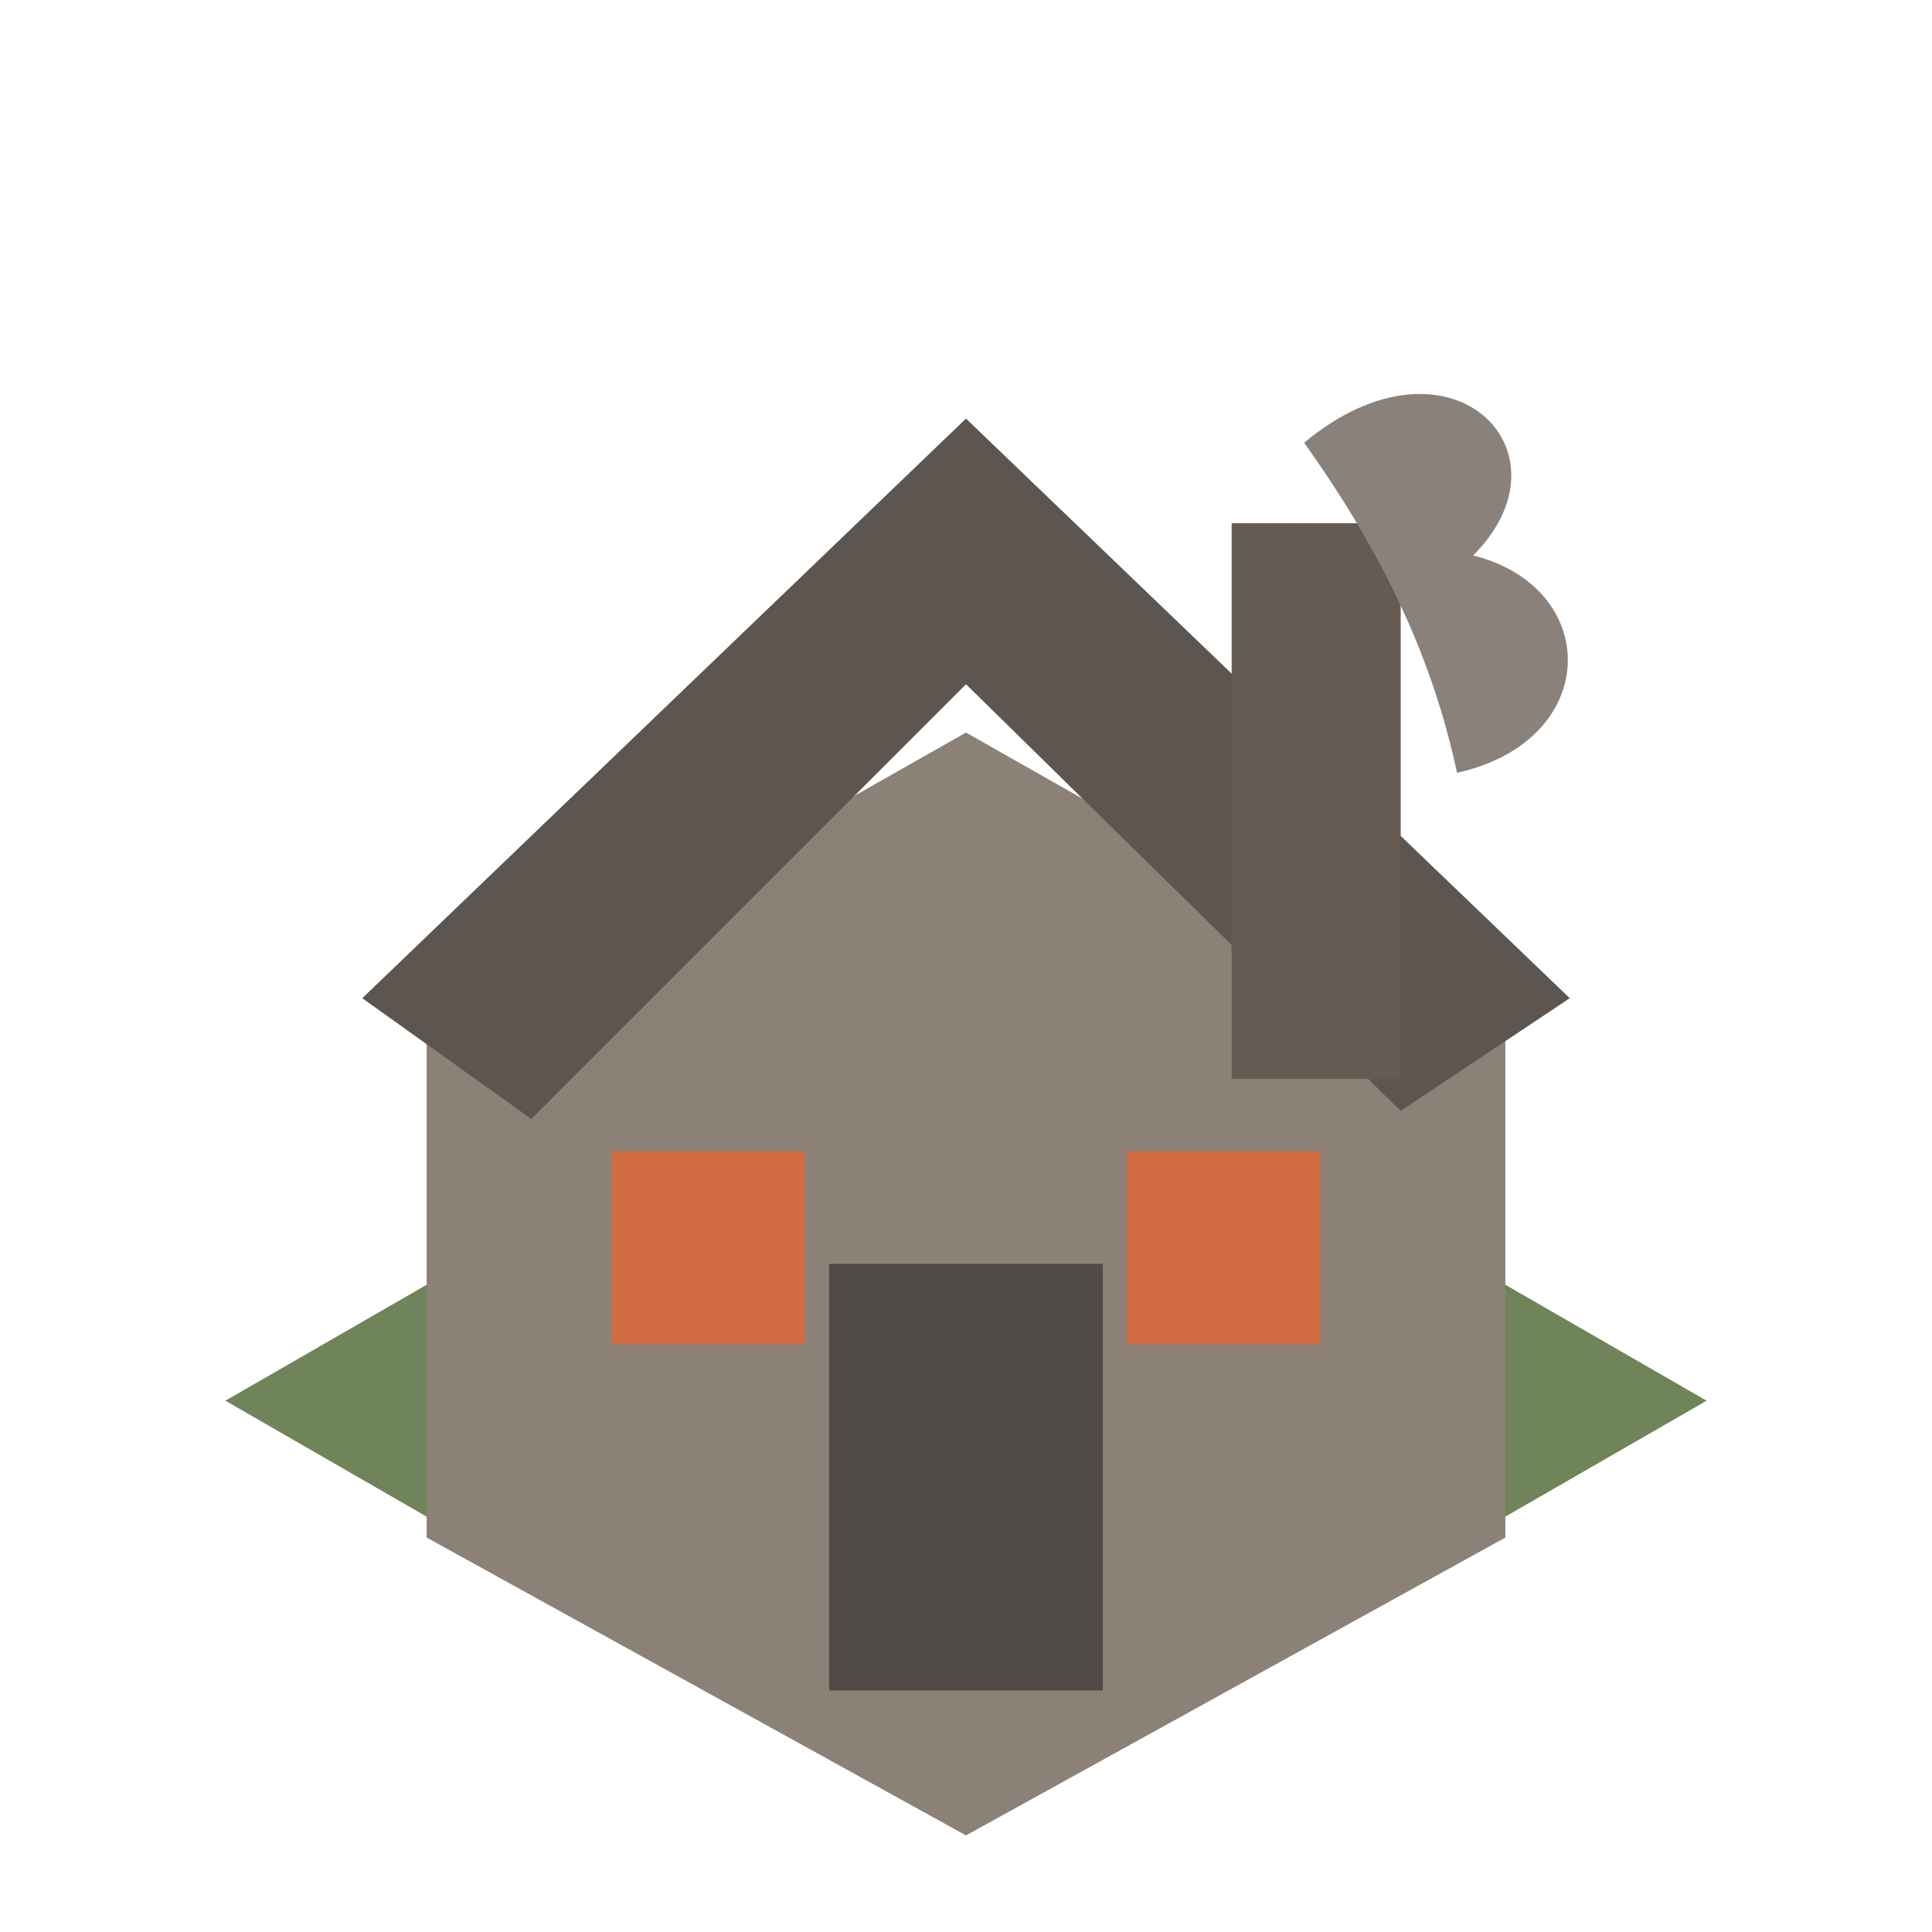
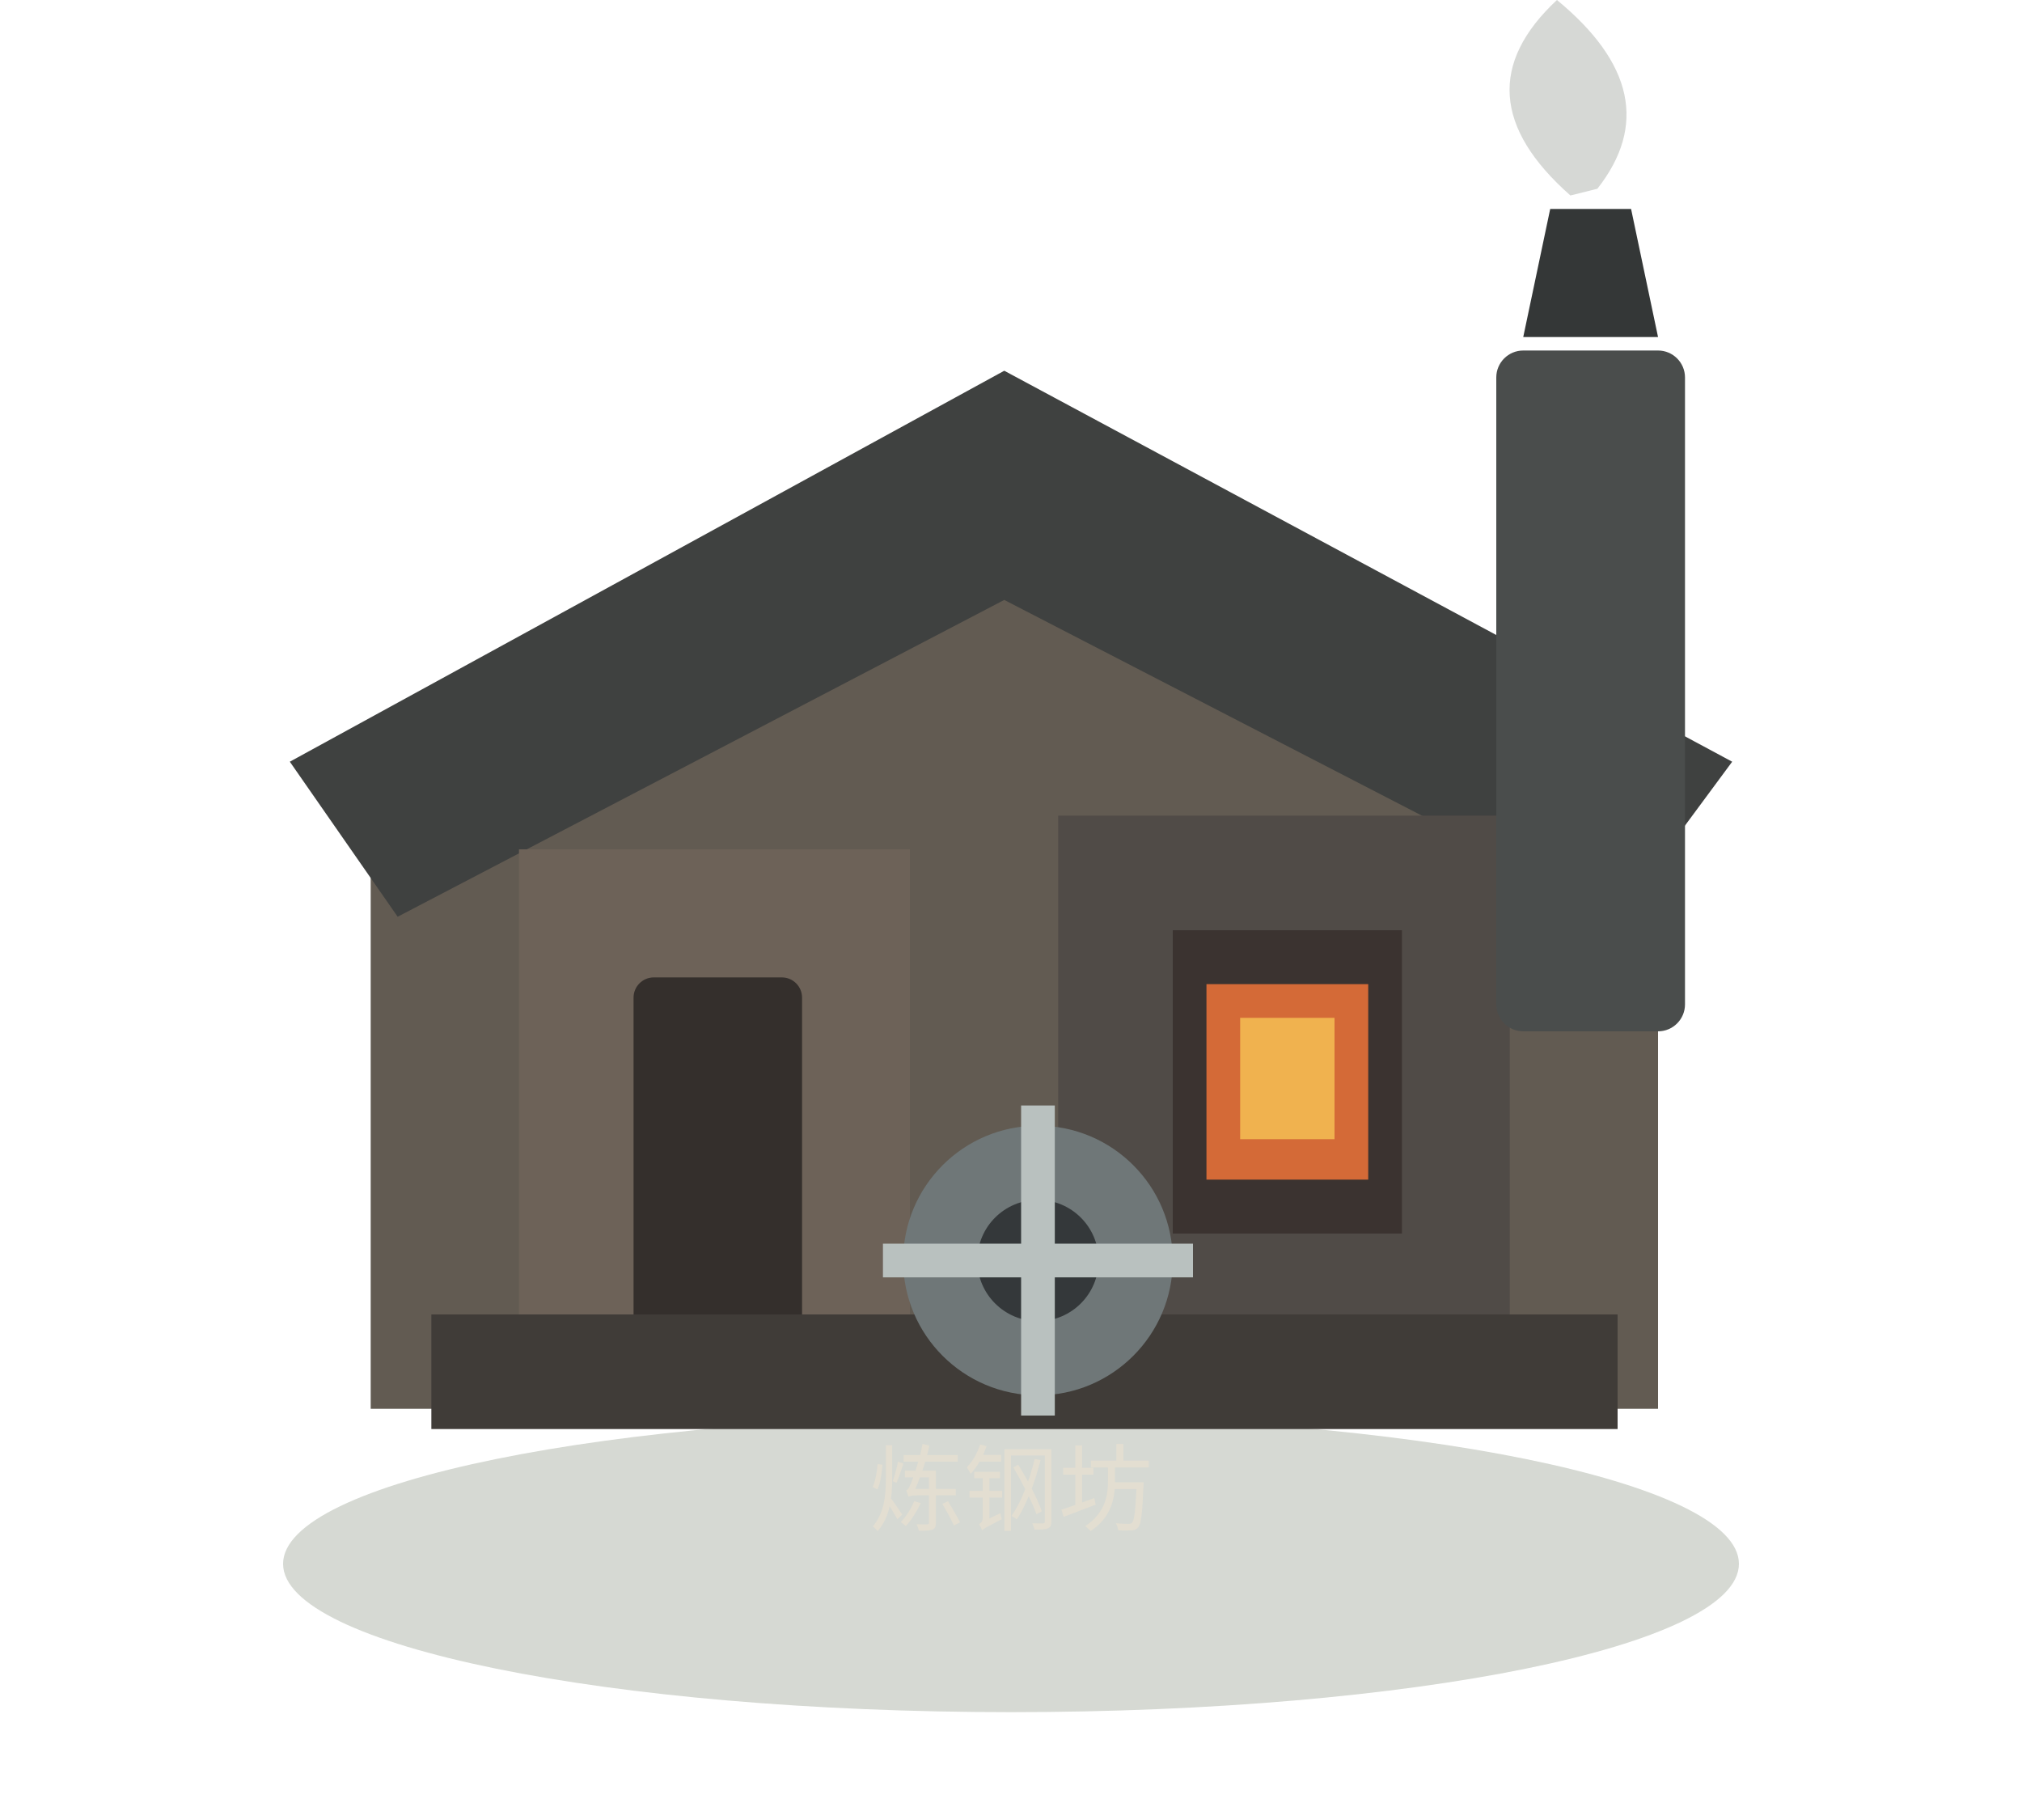
- <svg xmlns="http://www.w3.org/2000/svg" viewBox="0 0 240 240">
-   <path fill="#6f8458" d="M28 174 120 121l92 53-92 53z" />
-   <path fill="#8c8177" d="M53 129 120 91l67 38v62l-67 37-67-37z" />
-   <path fill="#5d5550" d="m45 124 75-72 75 72-21 14-54-53-54 54z" />
-   <rect x="103" y="157" width="34" height="53" fill="#514b47" />
-   <rect x="153" y="65" width="21" height="69" fill="#665b53" />
-   <path fill="#d06b42" d="M76 143h24v24H76zm64 0h24v24h-24z" />
-   <path fill="#8a817b" d="M162 55c18-15 34 1 21 14 16 4 16 23-2 27-3-14-9-27-19-41z" />
+ <svg xmlns="http://www.w3.org/2000/svg" viewBox="0 0 300 270">
+   <ellipse cx="150" cy="232" rx="108" ry="22" fill="#526146" opacity=".24" />
+   <path d="M55 209V110l94-48 97 48v99Z" fill="#625b52" />
+   <path d="M43 113l106-58 108 58-17 23-91-47-90 47Z" fill="#3f4140" />
+   <rect x="77" y="126" width="58" height="83" fill="#6d6258" />
+   <rect x="157" y="121" width="67" height="88" fill="#504b47" />
+   <rect x="94" y="145" width="25" height="64" rx="3" fill="#342f2c" />
+   <path d="M174 138h34v45h-34Z" fill="#3b3330" />
+   <path d="M179 146h24v29h-24Z" fill="#d46a37" />
+   <path d="M184 151h14v18h-14Z" fill="#f0b24f" />
+   <rect x="222" y="52" width="28" height="101" rx="4" fill="#4a4d4c" />
+   <path d="M226 50h20l-4-19h-12Z" fill="#343737" />
+   <path d="M233 29q-17-15-2-29q17 14 6 28" fill="#b8bbb7" opacity=".58" />
+   <path d="M64 195h176v17H64Z" fill="#403c38" />
+   <circle cx="154" cy="187" r="20" fill="#6f7778" />
+   <circle cx="154" cy="187" r="9" fill="#34383a" />
+   <path d="M154 164v46M131 187h46" stroke="#b9c1bf" stroke-width="5" />
+   <text x="150" y="226" text-anchor="middle" font-family="sans-serif" font-size="14" fill="#e3ded1">炼钢坊</text>
</svg>
